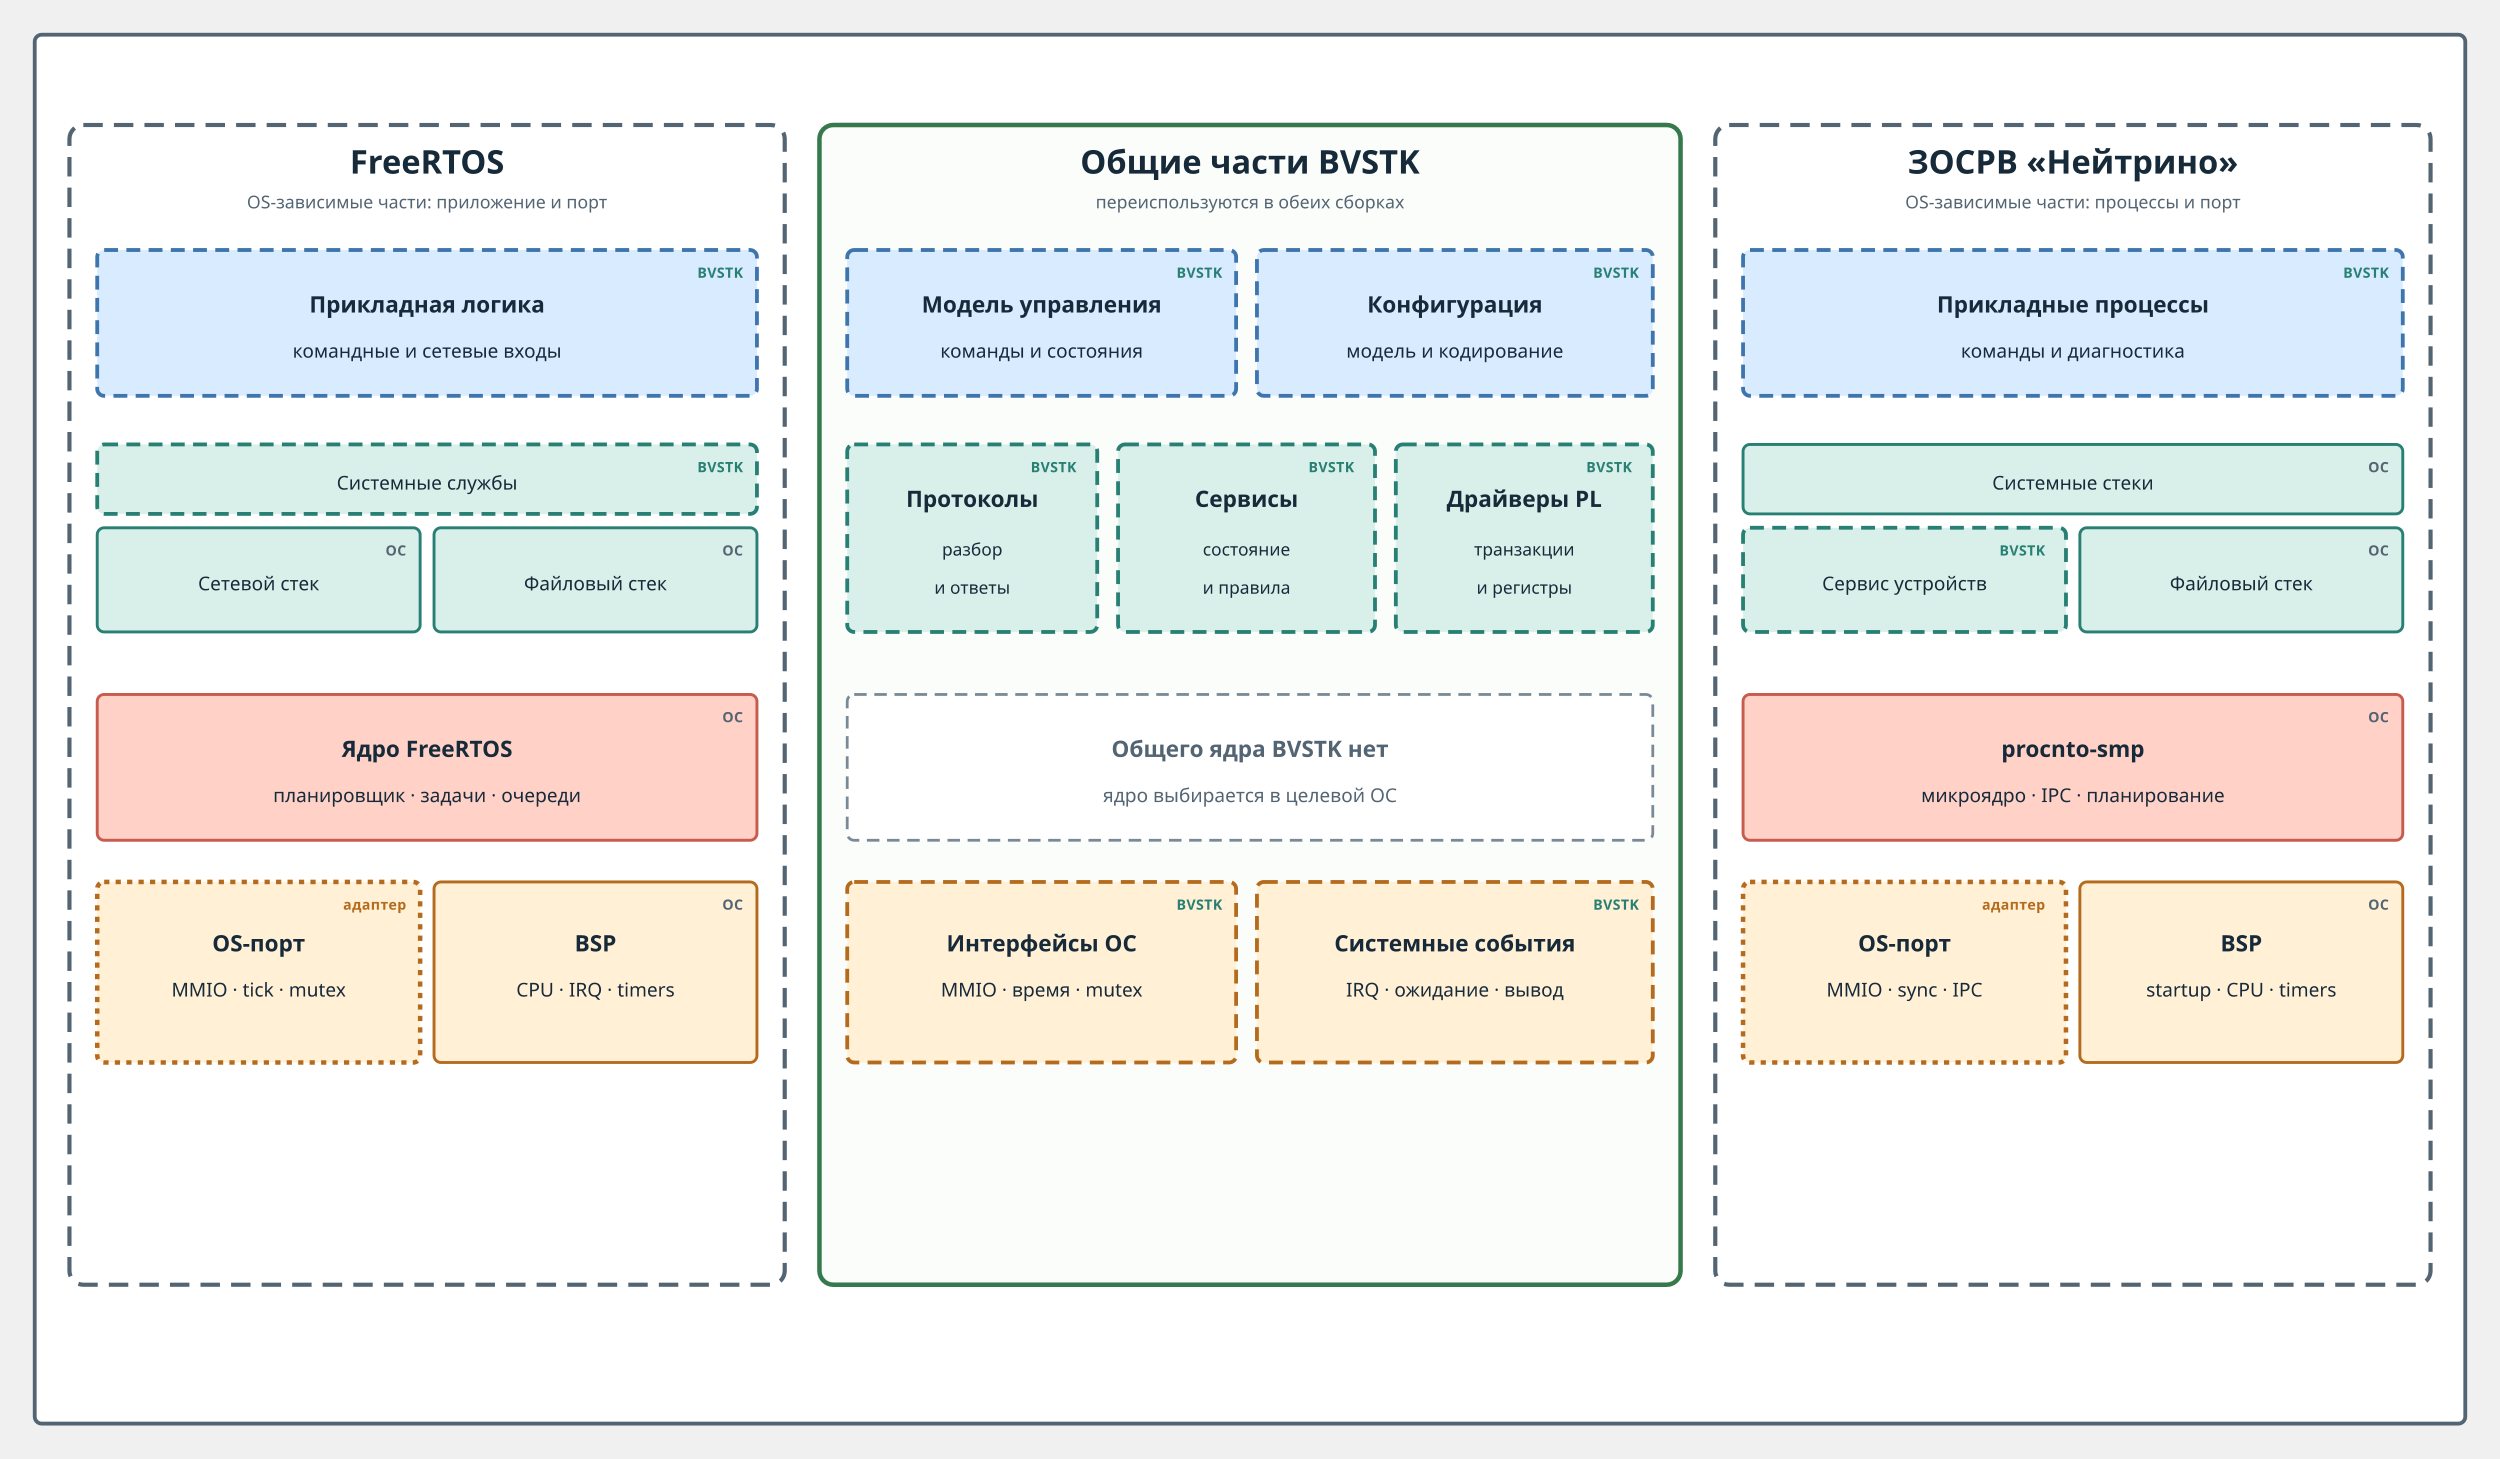
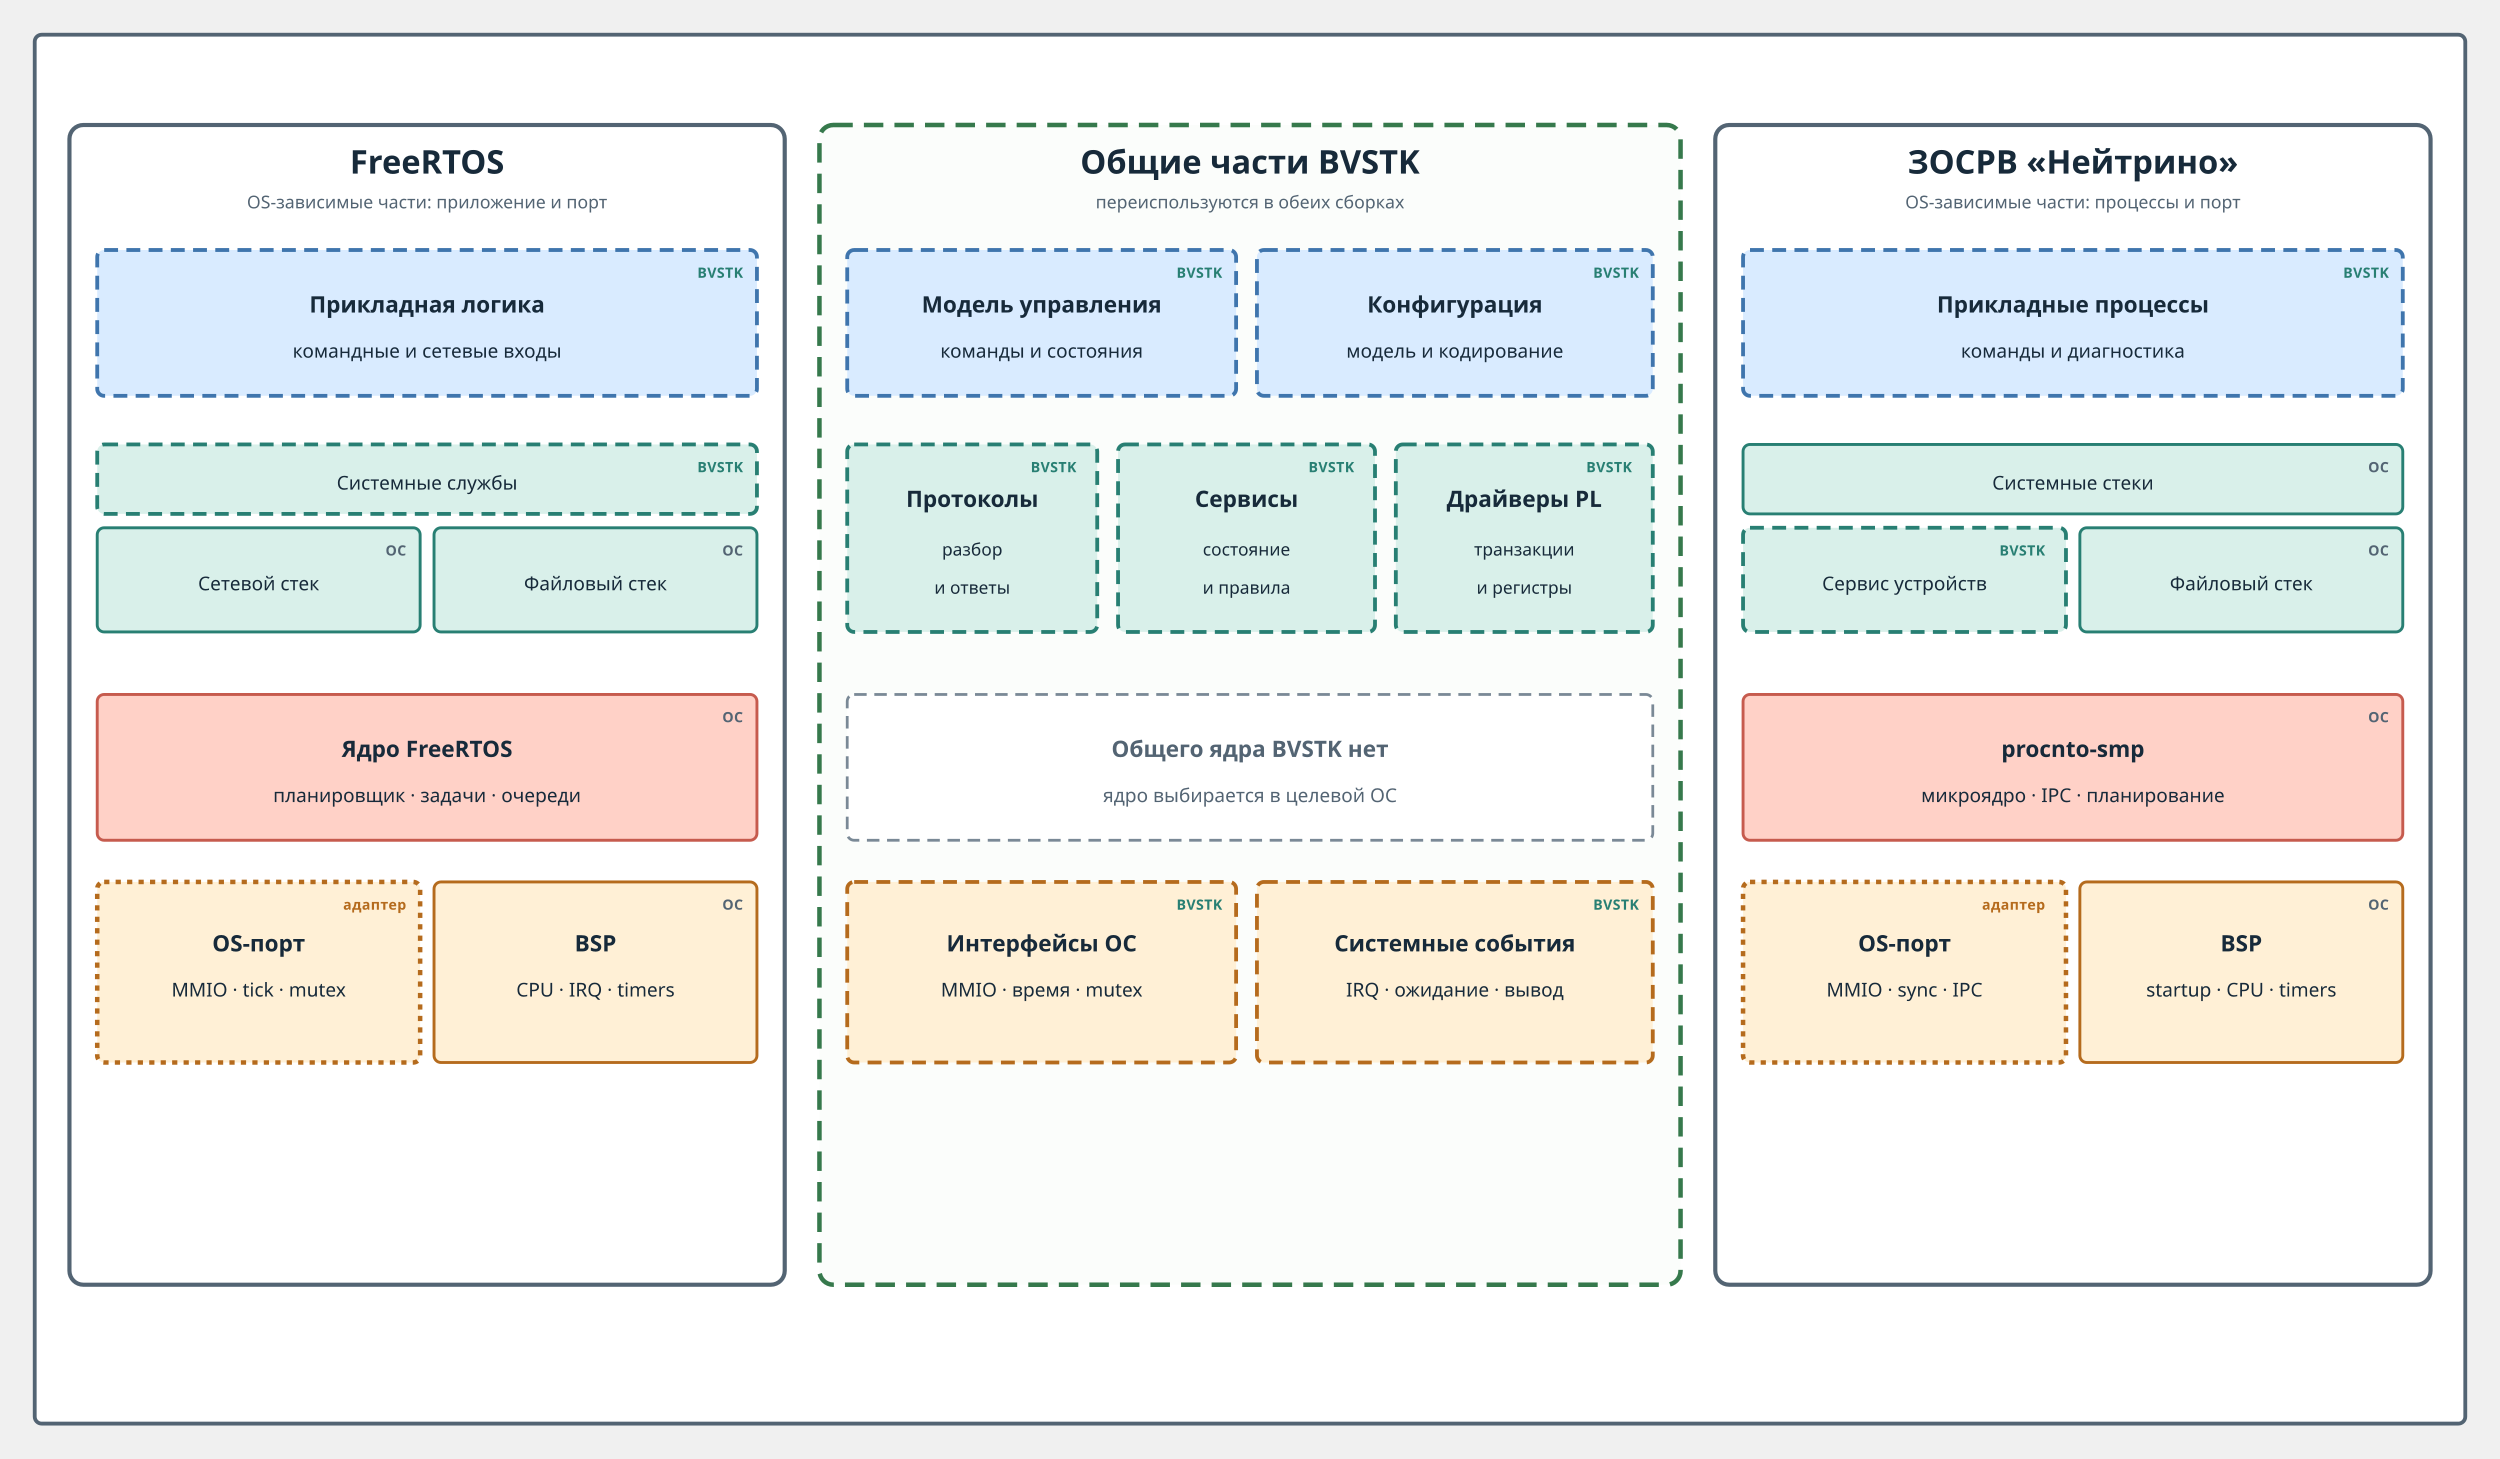
<svg xmlns="http://www.w3.org/2000/svg" width="360mm" height="210mm" viewBox="0 0 360 210" version="1.1" id="bvstk-os-architecture">
  <defs id="defs">
    <style id="style">
      text { font-family: "Noto Sans", "DejaVu Sans", sans-serif; fill: #172a3a; stroke: none; text-anchor: middle; }
      .panel-title { font-size: 4.7px; font-weight: 700; }
      .panel-subtitle { font-size: 2.55px; font-weight: 400; }
      .module-title { font-size: 3.25px; font-weight: 700; }
      .module-text { font-size: 2.75px; font-weight: 500; }
      .module-small { font-size: 2.5px; font-weight: 500; }
      .note { font-size: 2.65px; font-weight: 400; }
      .origin { font-size: 2.05px; font-weight: 700; text-anchor: end; letter-spacing: 0.05px; }
      .muted { fill: #536473; }
      .left { text-anchor: start; }
      .frame { fill: #ffffff; stroke: #536473; stroke-width: 0.55; stroke-linejoin: round; }
-       .os-panel { fill: #ffffff; stroke: #536473; stroke-width: 0.6; stroke-dasharray: 2.8 1.6; stroke-linejoin: round; }
-       .common-panel { fill: #fbfdfb; stroke: #36794c; stroke-width: 0.65; stroke-linejoin: round; }
+       .os-panel { fill: #ffffff; stroke: #536473; stroke-width: 0.6; stroke-linejoin: round; }
+       .common-panel { fill: #fbfdfb; stroke: #36794c; stroke-width: 0.65; stroke-dasharray: 2.8 1.6; stroke-linejoin: round; }
      .module { stroke-width: 0.42; stroke-linejoin: round; }
      .native { stroke-dasharray: none; }
      .bvstk { stroke-width: 0.55; stroke-dasharray: 2 1.2; }
      .adapter { stroke-width: 0.65; stroke-dasharray: 0.75 0.9; }
      .origin-os { fill: #536473; }
      .origin-bvstk { fill: #287f73; }
      .origin-adapter { fill: #b56b1d; }
      .empty-module { fill: #ffffff; stroke: #7a8996; stroke-width: 0.4; stroke-dasharray: 1.8 1.1; stroke-linejoin: round; }
      /* Единая палитра уровней из levels.svg и interaction-схем. */
      .level-l0 { fill: #e9eef3; stroke: #607487; }
      .level-l1 { fill: #fff0d6; stroke: #b56b1d; }
      .level-l2 { fill: #ffd1c7; stroke: #c65b4e; }
      .level-l3 { fill: #d9f0ea; stroke: #287f73; }
      .level-l4 { fill: #d9ebff; stroke: #3f75ad; }
    </style>
  </defs>
  <g id="sheet">
    <rect id="frame" class="frame" x="5" y="5" width="350" height="200" rx="1" />
    <g id="columns" transform="translate(0,-18)">
      <rect id="freertos-panel" class="os-panel" x="10" y="36" width="103" height="167" rx="2" />
      <rect id="common-panel" class="common-panel" x="118" y="36" width="124" height="167" rx="2" />
      <rect id="neutrino-panel" class="os-panel" x="247" y="36" width="103" height="167" rx="2" />
      <text id="freertos-title" class="panel-title" x="61.5" y="43">FreeRTOS</text>
      <text id="freertos-subtitle" class="panel-subtitle muted" x="61.5" y="48">OS-зависимые части: приложение и порт</text>
      <text id="common-title" class="panel-title" x="180" y="43">Общие части BVSTK</text>
      <text id="common-subtitle" class="panel-subtitle muted" x="180" y="48">переиспользуются в обеих сборках</text>
      <text id="neutrino-title" class="panel-title" x="298.5" y="43">ЗОСРВ «Нейтрино»</text>
      <text id="neutrino-subtitle" class="panel-subtitle muted" x="298.5" y="48">OS-зависимые части: процессы и порт</text>
      <rect id="f-l4-app" class="module level-l4 bvstk" x="14" y="54" width="95" height="21" rx="1" />
      <text id="f-l4-app-title" class="module-title" x="61.5" y="63">Прикладная логика</text>
      <text id="f-l4-app-text" class="module-text" x="61.5" y="69.5">командные и сетевые входы</text>
      <text id="f-l4-app-origin" class="origin origin-bvstk" x="107" y="58">BVSTK</text>
      <rect id="c-l4-model" class="module level-l4 bvstk" x="122" y="54" width="56" height="21" rx="1" />
      <text id="c-l4-model-title" class="module-title" x="150" y="63">Модель управления</text>
      <text id="c-l4-model-text" class="module-text" x="150" y="69.5">команды и состояния</text>
      <text id="c-l4-model-origin" class="origin origin-bvstk" x="176" y="58">BVSTK</text>
      <rect id="c-l4-config" class="module level-l4 bvstk" x="181" y="54" width="57" height="21" rx="1" />
      <text id="c-l4-config-title" class="module-title" x="209.5" y="63">Конфигурация</text>
      <text id="c-l4-config-text" class="module-text" x="209.5" y="69.5">модель и кодирование</text>
      <text id="c-l4-config-origin" class="origin origin-bvstk" x="236" y="58">BVSTK</text>
      <rect id="n-l4-app" class="module level-l4 bvstk" x="251" y="54" width="95" height="21" rx="1" />
      <text id="n-l4-app-title" class="module-title" x="298.5" y="63">Прикладные процессы</text>
      <text id="n-l4-app-text" class="module-text" x="298.5" y="69.5">команды и диагностика</text>
      <text id="n-l4-app-origin" class="origin origin-bvstk" x="344" y="58">BVSTK</text>
      <rect id="f-l3-services" class="module level-l3 bvstk" x="14" y="82" width="95" height="10" rx="1" />
      <text id="f-l3-services-label" class="module-text" x="61.5" y="88.5">Системные службы</text>
      <text id="f-l3-services-origin" class="origin origin-bvstk" x="107" y="86">BVSTK</text>
      <rect id="f-l3-network" class="module level-l3 native" x="14" y="94" width="46.5" height="15" rx="1" />
      <text id="f-l3-network-label" class="module-text" x="37.25" y="103">Сетевой стек</text>
      <text id="f-l3-network-origin" class="origin origin-os" x="58.5" y="98">ОС</text>
      <rect id="f-l3-files" class="module level-l3 native" x="62.5" y="94" width="46.5" height="15" rx="1" />
      <text id="f-l3-files-label" class="module-text" x="85.75" y="103">Файловый стек</text>
      <text id="f-l3-files-origin" class="origin origin-os" x="107" y="98">ОС</text>
      <rect id="c-l3-protocols" class="module level-l3 bvstk" x="122" y="82" width="36" height="27" rx="1" />
      <text id="c-l3-protocols-title" class="module-title" x="140" y="91">Протоколы</text>
      <text id="c-l3-protocols-text" class="module-small" x="140" y="98">разбор</text>
      <text id="c-l3-protocols-text-2" class="module-small" x="140" y="103.5">и ответы</text>
      <text id="c-l3-protocols-origin" class="origin origin-bvstk" x="155" y="86">BVSTK</text>
      <rect id="c-l3-services" class="module level-l3 bvstk" x="161" y="82" width="37" height="27" rx="1" />
      <text id="c-l3-services-title" class="module-title" x="179.5" y="91">Сервисы</text>
      <text id="c-l3-services-text" class="module-small" x="179.5" y="98">состояние</text>
      <text id="c-l3-services-text-2" class="module-small" x="179.5" y="103.5">и правила</text>
      <text id="c-l3-services-origin" class="origin origin-bvstk" x="195" y="86">BVSTK</text>
      <rect id="c-l3-drivers" class="module level-l3 bvstk" x="201" y="82" width="37" height="27" rx="1" />
      <text id="c-l3-drivers-title" class="module-title" x="219.5" y="91">Драйверы PL</text>
      <text id="c-l3-drivers-text" class="module-small" x="219.5" y="98">транзакции</text>
      <text id="c-l3-drivers-text-2" class="module-small" x="219.5" y="103.5">и регистры</text>
      <text id="c-l3-drivers-origin" class="origin origin-bvstk" x="235" y="86">BVSTK</text>
      <rect id="n-l3-services" class="module level-l3 native" x="251" y="82" width="95" height="10" rx="1" />
      <text id="n-l3-services-label" class="module-text" x="298.5" y="88.5">Системные стеки</text>
      <text id="n-l3-services-origin" class="origin origin-os" x="344" y="86">ОС</text>
      <rect id="n-l3-resource" class="module level-l3 bvstk" x="251" y="94" width="46.5" height="15" rx="1" />
      <text id="n-l3-resource-label" class="module-text" x="274.25" y="103">Сервис устройств</text>
      <text id="n-l3-resource-origin" class="origin origin-bvstk" x="294.5" y="98">BVSTK</text>
      <rect id="n-l3-files" class="module level-l3 native" x="299.5" y="94" width="46.5" height="15" rx="1" />
      <text id="n-l3-files-label" class="module-text" x="322.75" y="103">Файловый стек</text>
      <text id="n-l3-files-origin" class="origin origin-os" x="344" y="98">ОС</text>
      <rect id="f-l2-kernel" class="module level-l2 native" x="14" y="118" width="95" height="21" rx="1" />
      <text id="f-l2-kernel-title" class="module-title" x="61.5" y="127">Ядро FreeRTOS</text>
      <text id="f-l2-kernel-text" class="module-text" x="61.5" y="133.5">планировщик · задачи · очереди</text>
      <text id="f-l2-kernel-origin" class="origin origin-os" x="107" y="122">ОС</text>
      <rect id="c-l2-empty" class="empty-module" x="122" y="118" width="116" height="21" rx="1" />
      <text id="c-l2-empty-title" class="module-title muted" x="180" y="127">Общего ядра BVSTK нет</text>
      <text id="c-l2-empty-text" class="module-text muted" x="180" y="133.5">ядро выбирается в целевой ОС</text>
      <rect id="n-l2-kernel" class="module level-l2 native" x="251" y="118" width="95" height="21" rx="1" />
      <text id="n-l2-kernel-title" class="module-title" x="298.5" y="127">procnto-smp</text>
      <text id="n-l2-kernel-text" class="module-text" x="298.5" y="133.5">микроядро · IPC · планирование</text>
      <text id="n-l2-kernel-origin" class="origin origin-os" x="344" y="122">ОС</text>
      <rect id="f-l1-port" class="module level-l1 adapter" x="14" y="145" width="46.5" height="26" rx="1" />
      <text id="f-l1-port-title" class="module-title" x="37.25" y="155">OS-порт</text>
      <text id="f-l1-port-text" class="module-text" x="37.25" y="161.5">MMIO · tick · mutex</text>
      <text id="f-l1-port-origin" class="origin origin-adapter" x="58.5" y="149">адаптер</text>
      <rect id="f-l1-bsp" class="module level-l1 native" x="62.5" y="145" width="46.5" height="26" rx="1" />
      <text id="f-l1-bsp-title" class="module-title" x="85.75" y="155">BSP</text>
      <text id="f-l1-bsp-text" class="module-text" x="85.75" y="161.5">CPU · IRQ · timers</text>
      <text id="f-l1-bsp-origin" class="origin origin-os" x="107" y="149">ОС</text>
      <rect id="c-l1-interfaces" class="module level-l1 bvstk" x="122" y="145" width="56" height="26" rx="1" />
      <text id="c-l1-interfaces-title" class="module-title" x="150" y="155">Интерфейсы ОС</text>
      <text id="c-l1-interfaces-text" class="module-text" x="150" y="161.5">MMIO · время · mutex</text>
      <text id="c-l1-interfaces-origin" class="origin origin-bvstk" x="176" y="149">BVSTK</text>
      <rect id="c-l1-events" class="module level-l1 bvstk" x="181" y="145" width="57" height="26" rx="1" />
      <text id="c-l1-events-title" class="module-title" x="209.5" y="155">Системные события</text>
      <text id="c-l1-events-text" class="module-text" x="209.5" y="161.5">IRQ · ожидание · вывод</text>
      <text id="c-l1-events-origin" class="origin origin-bvstk" x="236" y="149">BVSTK</text>
      <rect id="n-l1-port" class="module level-l1 adapter" x="251" y="145" width="46.5" height="26" rx="1" />
      <text id="n-l1-port-title" class="module-title" x="274.25" y="155">OS-порт</text>
      <text id="n-l1-port-text" class="module-text" x="274.25" y="161.5">MMIO · sync · IPC</text>
      <text id="n-l1-port-origin" class="origin origin-adapter" x="294.5" y="149">адаптер</text>
      <rect id="n-l1-bsp" class="module level-l1 native" x="299.5" y="145" width="46.5" height="26" rx="1" />
      <text id="n-l1-bsp-title" class="module-title" x="322.75" y="155">BSP</text>
      <text id="n-l1-bsp-text" class="module-text" x="322.75" y="161.5">startup · CPU · timers</text>
      <text id="n-l1-bsp-origin" class="origin origin-os" x="344" y="149">ОС</text>
    </g>
  </g>
</svg>
